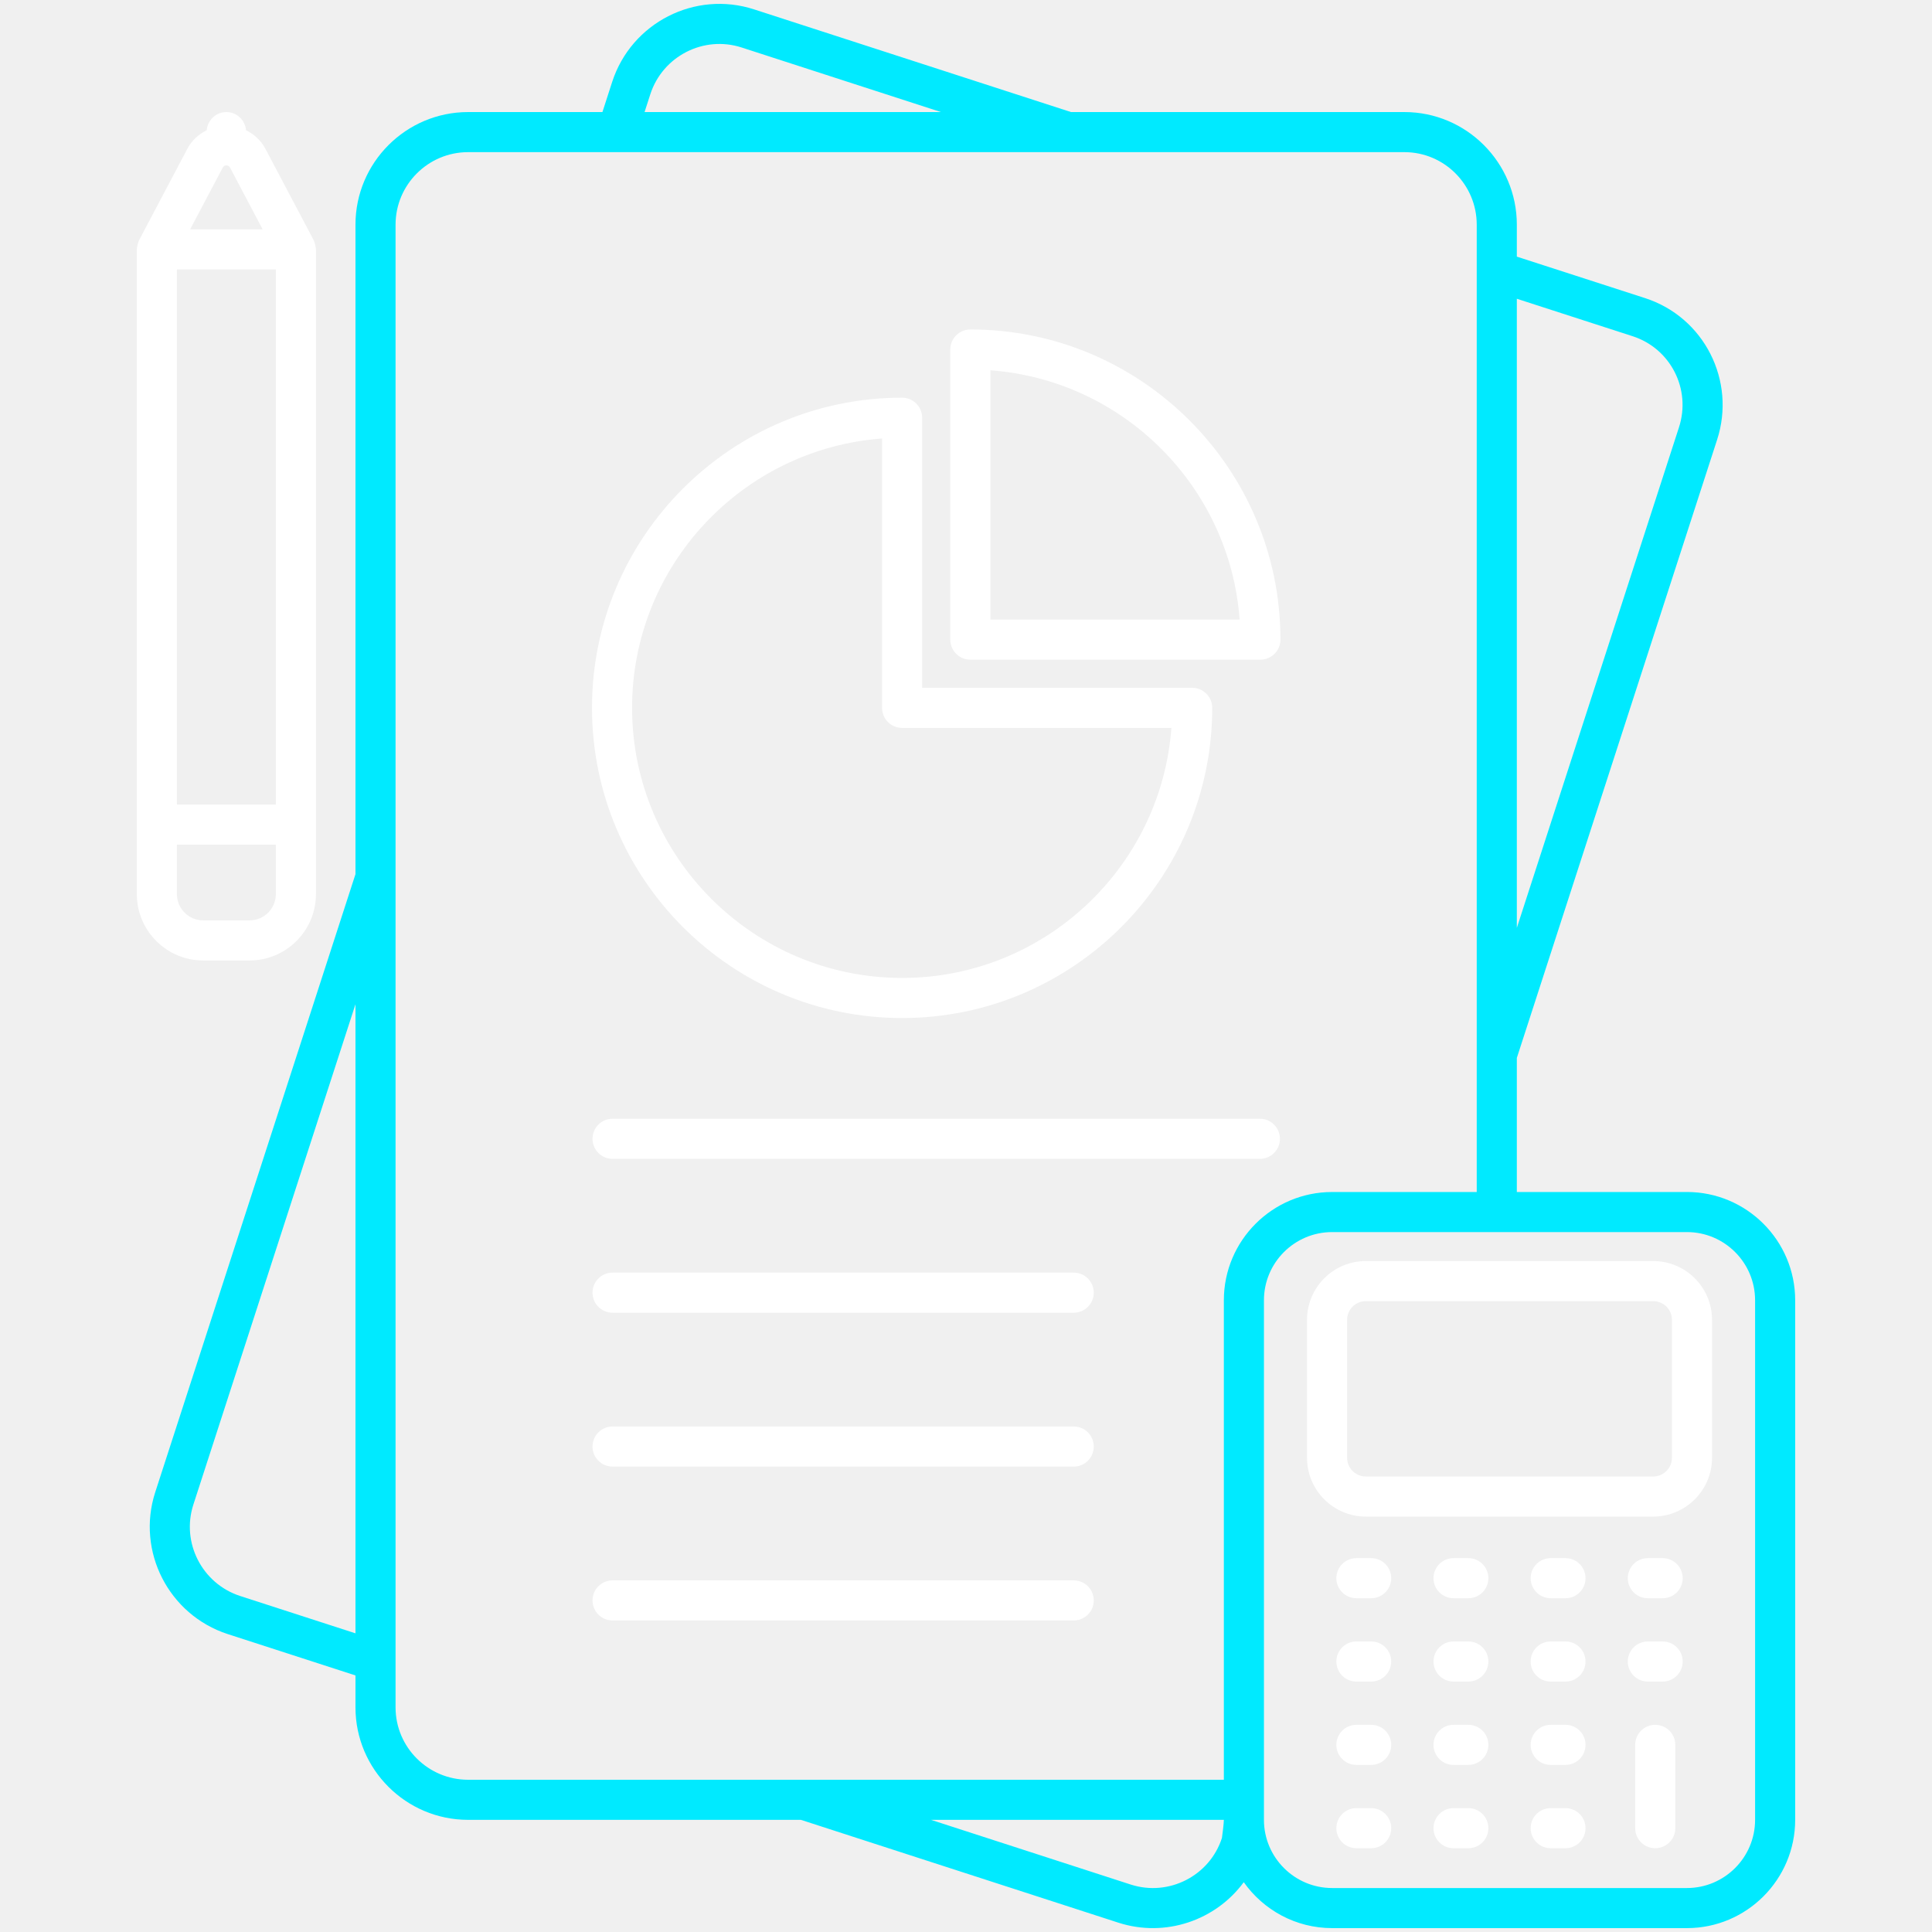
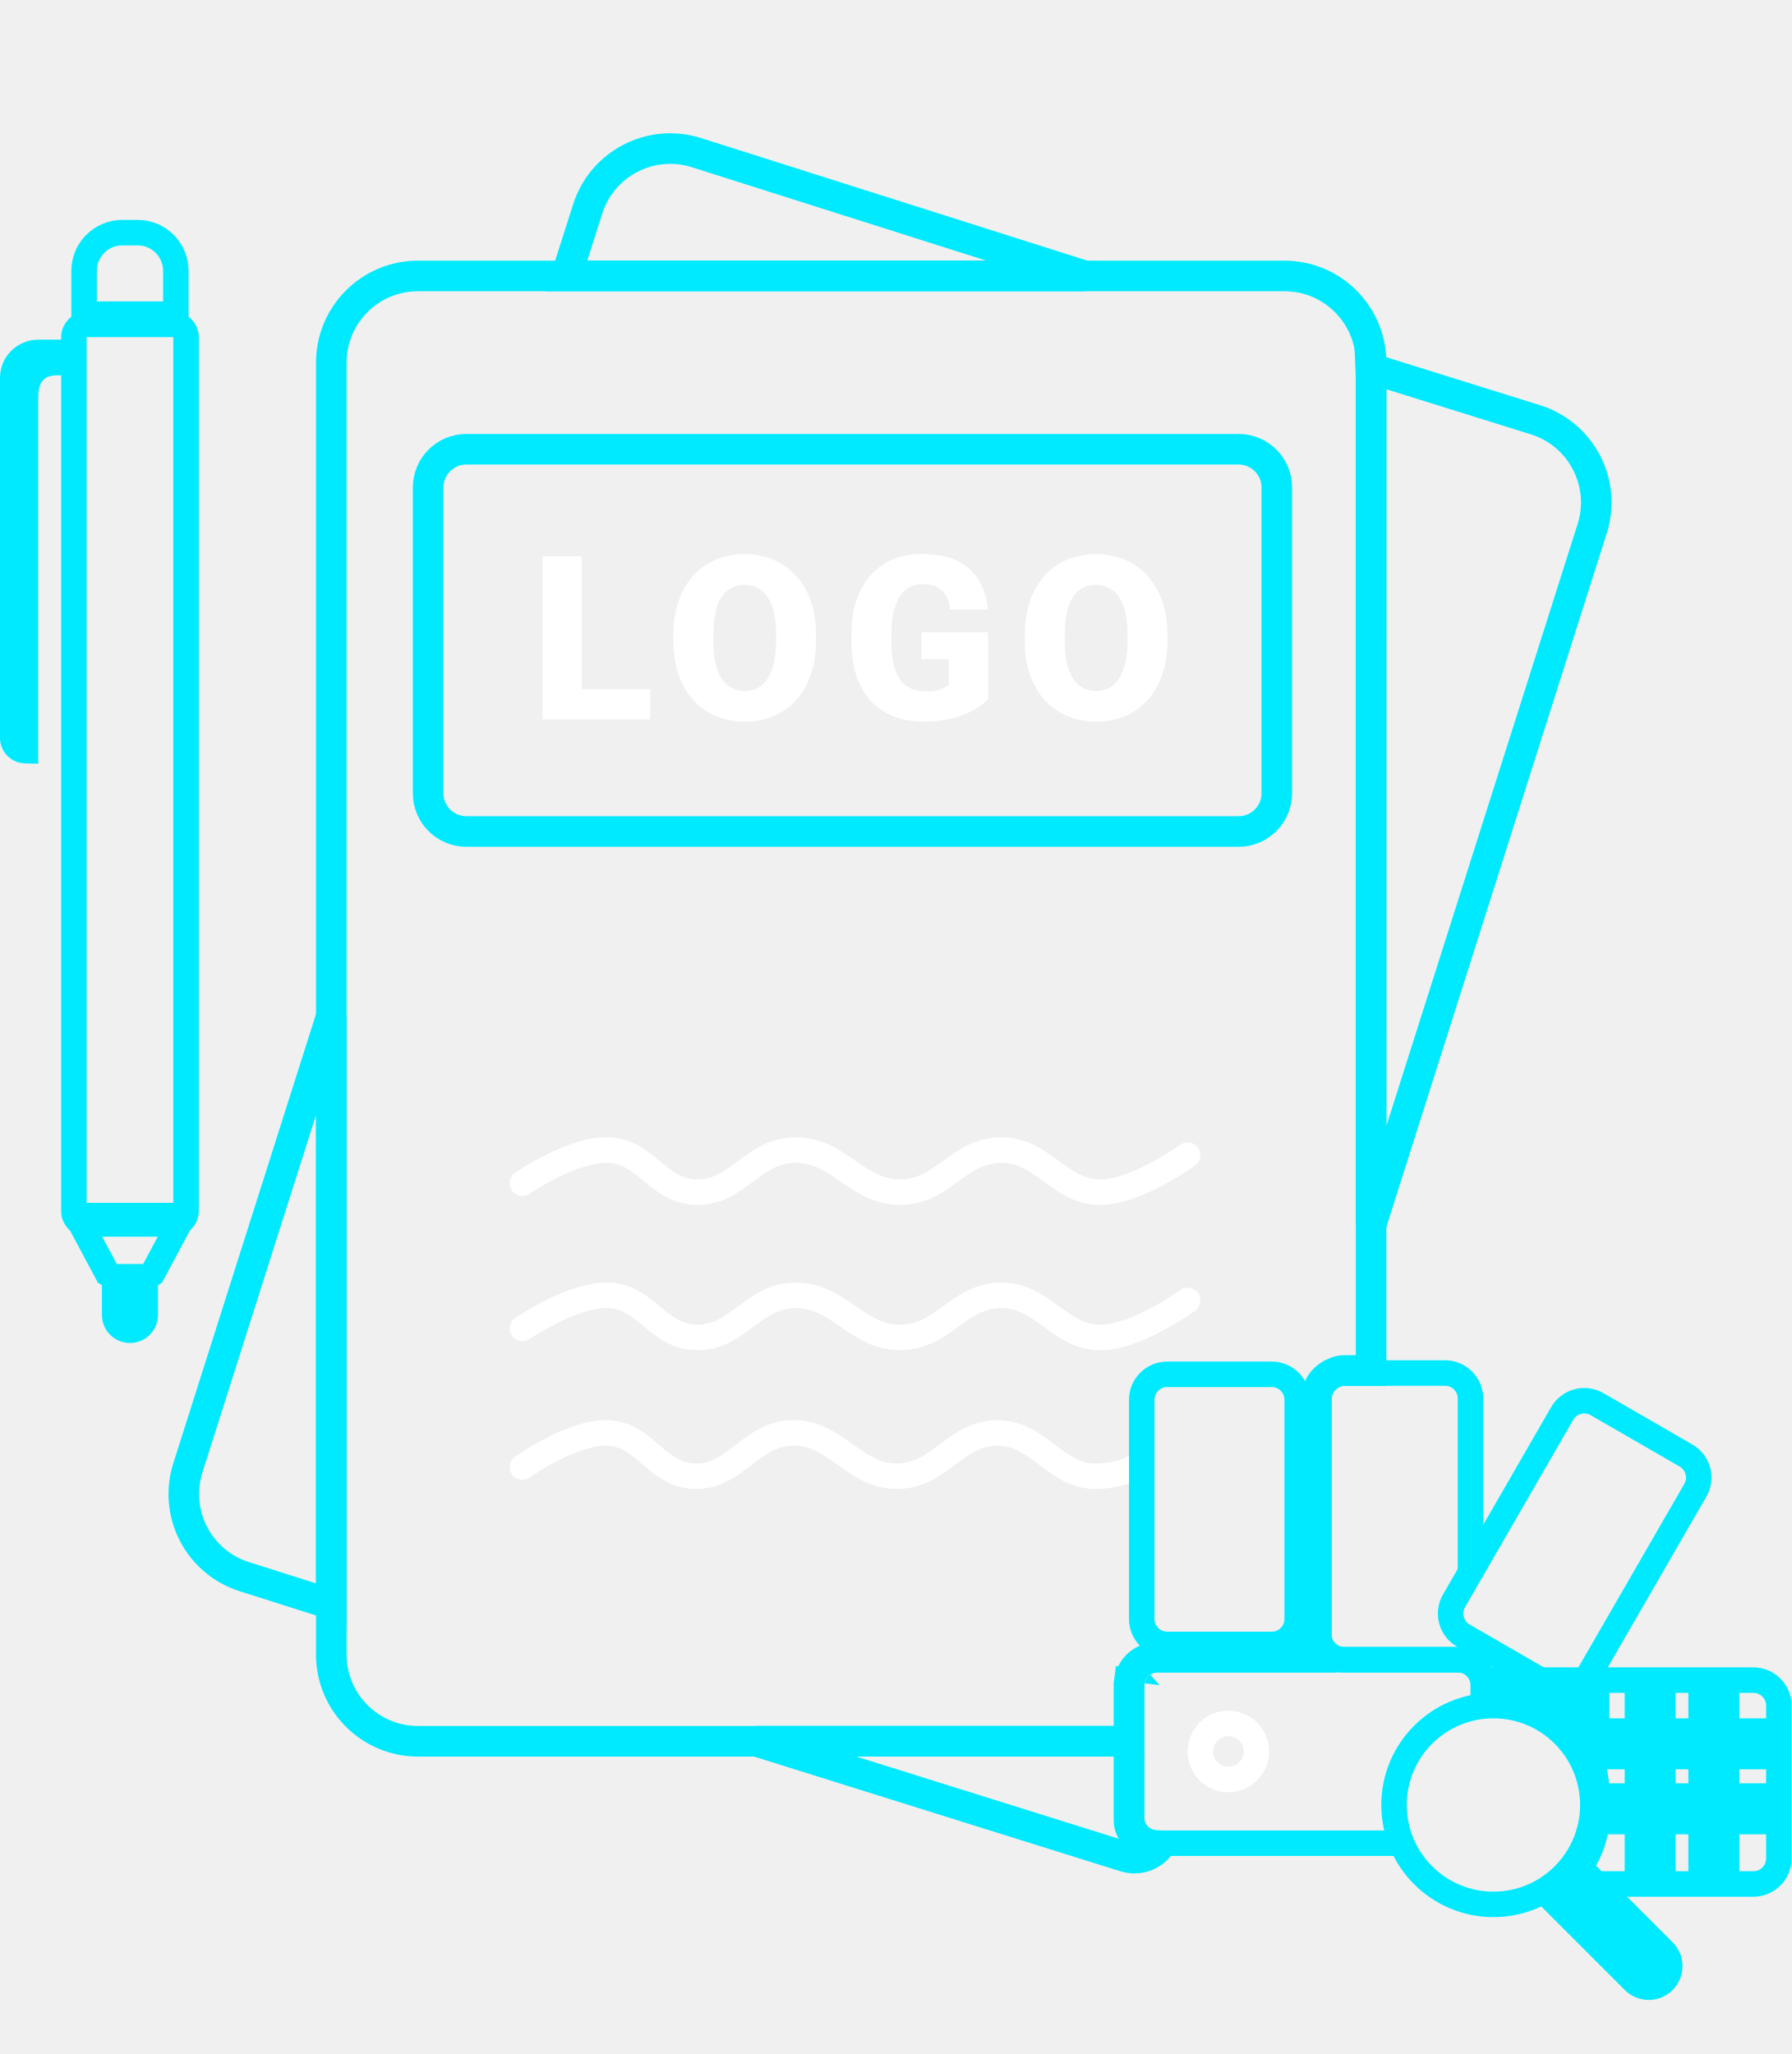
- <svg xmlns="http://www.w3.org/2000/svg" width="116" height="116" viewBox="0 0 116 116" fill="none">
-   <path d="M75.646 67.171H36.779C36.114 67.171 35.576 67.71 35.576 68.375C35.576 69.04 36.114 69.579 36.779 69.579H75.646C76.311 69.579 76.849 69.04 76.849 68.375C76.849 67.71 76.311 67.171 75.646 67.171ZM64.468 76.41H36.779C36.114 76.41 35.576 76.949 35.576 77.614C35.576 78.279 36.114 78.817 36.779 78.817H64.468C64.626 78.817 64.782 78.786 64.928 78.726C65.074 78.665 65.207 78.577 65.319 78.465C65.431 78.353 65.519 78.221 65.58 78.075C65.64 77.928 65.671 77.772 65.671 77.614C65.671 77.456 65.64 77.299 65.58 77.153C65.519 77.007 65.431 76.874 65.319 76.763C65.207 76.651 65.075 76.562 64.928 76.502C64.782 76.441 64.626 76.41 64.468 76.41ZM64.468 85.649H36.779C36.114 85.649 35.576 86.188 35.576 86.853C35.576 87.518 36.114 88.056 36.779 88.056H64.468C65.133 88.056 65.671 87.518 65.671 86.853C65.671 86.188 65.133 85.649 64.468 85.649ZM64.468 94.888H36.779C36.114 94.888 35.576 95.427 35.576 96.092C35.576 96.757 36.114 97.295 36.779 97.295H64.468C65.133 97.295 65.671 96.757 65.671 96.092C65.671 95.427 65.133 94.888 64.468 94.888ZM12.2 57.668H14.984C17.182 57.668 18.97 55.88 18.97 53.683V14.973C18.97 14.858 18.893 14.532 18.829 14.411L15.936 8.934C15.673 8.434 15.257 8.062 14.773 7.819C14.713 7.209 14.217 6.728 13.592 6.728C12.966 6.728 12.47 7.209 12.411 7.819C11.927 8.062 11.512 8.435 11.249 8.934L8.356 14.412C8.291 14.534 8.215 14.857 8.215 14.973V53.683C8.215 55.88 10.002 57.668 12.2 57.668ZM13.378 10.057C13.466 9.888 13.716 9.884 13.808 10.057L15.769 13.77H11.416L13.378 10.057ZM10.622 16.177H16.563V48.308H10.622V16.177ZM10.622 50.715H16.563V53.683C16.563 54.101 16.396 54.502 16.1 54.798C15.804 55.094 15.403 55.261 14.984 55.261H12.2C11.782 55.261 11.38 55.094 11.084 54.798C10.788 54.502 10.622 54.101 10.622 53.683V50.715ZM58.261 19.781C58.103 19.781 57.946 19.812 57.8 19.873C57.654 19.933 57.522 20.022 57.41 20.134C57.298 20.245 57.209 20.378 57.149 20.524C57.089 20.67 57.057 20.827 57.057 20.985V38.404C57.057 38.562 57.089 38.718 57.149 38.864C57.209 39.011 57.298 39.143 57.41 39.255C57.522 39.367 57.654 39.456 57.8 39.516C57.946 39.576 58.103 39.608 58.261 39.607H75.676C76.342 39.607 76.88 39.066 76.88 38.4C76.88 28.134 68.527 19.781 58.261 19.781ZM59.465 37.2V22.233C67.447 22.822 73.842 29.217 74.429 37.2H59.465Z" fill="white" />
-   <path d="M54.164 61.124C64.429 61.124 72.782 52.77 72.784 42.501C72.784 42.182 72.657 41.876 72.431 41.65C72.206 41.425 71.9 41.298 71.58 41.298H55.367V25.081C55.367 24.923 55.336 24.766 55.276 24.62C55.215 24.474 55.127 24.342 55.015 24.23C54.903 24.118 54.77 24.029 54.624 23.969C54.478 23.909 54.322 23.877 54.164 23.877C43.897 23.877 35.544 32.23 35.544 42.498C35.544 52.769 43.897 61.124 54.164 61.124ZM52.96 26.329V42.501C52.96 42.659 52.991 42.816 53.052 42.962C53.112 43.108 53.201 43.241 53.313 43.352C53.425 43.464 53.557 43.553 53.703 43.613C53.849 43.674 54.006 43.705 54.164 43.705H70.332C69.713 52.086 62.696 58.717 54.164 58.717C45.224 58.717 37.951 51.441 37.951 42.498C37.951 33.963 44.581 26.946 52.96 26.329ZM82.327 93.553H81.44C80.775 93.553 80.237 94.092 80.237 94.757C80.237 95.422 80.775 95.96 81.44 95.96H82.327C82.993 95.96 83.531 95.422 83.531 94.757C83.531 94.092 82.993 93.553 82.327 93.553ZM88.16 93.553H87.273C86.608 93.553 86.069 94.092 86.069 94.757C86.069 95.422 86.608 95.96 87.273 95.96H88.16C88.825 95.96 89.364 95.422 89.364 94.757C89.364 94.092 88.825 93.553 88.16 93.553ZM93.993 93.553H93.106C92.441 93.553 91.902 94.092 91.902 94.757C91.902 95.422 92.441 95.96 93.106 95.96H93.993C94.659 95.96 95.197 95.422 95.197 94.757C95.197 94.092 94.659 93.553 93.993 93.553ZM99.827 93.553H98.939C98.274 93.553 97.735 94.092 97.735 94.757C97.735 95.422 98.274 95.96 98.939 95.96H99.827C100.493 95.96 101.031 95.422 101.031 94.757C101.031 94.092 100.493 93.553 99.827 93.553ZM82.327 98.556H81.44C80.775 98.556 80.237 99.095 80.237 99.76C80.237 100.425 80.775 100.964 81.44 100.964H82.327C82.993 100.964 83.531 100.425 83.531 99.76C83.531 99.095 82.993 98.556 82.327 98.556ZM88.16 98.556H87.273C86.608 98.556 86.069 99.095 86.069 99.76C86.069 100.425 86.608 100.964 87.273 100.964H88.16C88.825 100.964 89.364 100.425 89.364 99.76C89.364 99.095 88.825 98.556 88.16 98.556ZM93.993 98.556H93.106C92.441 98.556 91.902 99.095 91.902 99.76C91.902 100.425 92.441 100.964 93.106 100.964H93.993C94.659 100.964 95.197 100.425 95.197 99.76C95.197 99.095 94.659 98.556 93.993 98.556ZM99.827 98.556H98.939C98.274 98.556 97.735 99.095 97.735 99.76C97.735 100.425 98.274 100.964 98.939 100.964H99.827C100.493 100.964 101.031 100.425 101.031 99.76C101.031 99.095 100.493 98.556 99.827 98.556ZM82.327 103.56H81.44C80.775 103.56 80.237 104.098 80.237 104.763C80.237 105.428 80.775 105.967 81.44 105.967H82.327C82.993 105.967 83.531 105.428 83.531 104.763C83.531 104.098 82.993 103.56 82.327 103.56ZM88.16 103.56H87.273C86.608 103.56 86.069 104.098 86.069 104.763C86.069 105.428 86.608 105.967 87.273 105.967H88.16C88.825 105.967 89.364 105.428 89.364 104.763C89.364 104.098 88.825 103.56 88.16 103.56ZM93.993 103.56H93.106C92.441 103.56 91.902 104.098 91.902 104.763C91.902 105.428 92.441 105.967 93.106 105.967H93.993C94.659 105.967 95.197 105.428 95.197 104.763C95.197 104.098 94.659 103.56 93.993 103.56ZM82.327 108.563H81.44C80.775 108.563 80.237 109.101 80.237 109.766C80.237 110.432 80.775 110.97 81.44 110.97H82.327C82.993 110.97 83.531 110.432 83.531 109.766C83.531 109.101 82.993 108.563 82.327 108.563ZM88.16 108.563H87.273C86.608 108.563 86.069 109.101 86.069 109.766C86.069 110.432 86.608 110.97 87.273 110.97H88.16C88.825 110.97 89.364 110.432 89.364 109.766C89.364 109.101 88.825 108.563 88.16 108.563ZM93.993 108.563H93.106C92.441 108.563 91.902 109.101 91.902 109.766C91.902 110.432 92.441 110.97 93.106 110.97H93.993C94.659 110.97 95.197 110.432 95.197 109.766C95.197 109.101 94.659 108.563 93.993 108.563ZM99.383 103.56C99.225 103.56 99.068 103.591 98.922 103.651C98.776 103.712 98.644 103.8 98.532 103.912C98.42 104.024 98.332 104.157 98.271 104.303C98.211 104.449 98.18 104.605 98.18 104.763V109.766C98.18 110.432 98.718 110.97 99.383 110.97C100.048 110.97 100.587 110.432 100.587 109.766V104.763C100.587 104.605 100.555 104.449 100.495 104.303C100.435 104.157 100.346 104.024 100.234 103.912C100.122 103.8 99.99 103.712 99.844 103.651C99.698 103.591 99.541 103.56 99.383 103.56Z" fill="white" />
-   <path d="M101.285 71.569H91.073V63.518L103.097 26.404C104.245 22.872 102.333 19.044 98.76 17.895L91.073 15.409V13.491C91.073 9.762 88.044 6.728 84.322 6.728H64.305L45.28 0.564C41.732 -0.589 37.911 1.362 36.757 4.914L36.171 6.728H28.107C24.377 6.728 21.343 9.762 21.343 13.491V52.487L9.317 89.604C8.177 93.14 10.127 96.956 13.667 98.111L21.343 100.596V102.514C21.343 106.237 24.377 109.266 28.107 109.266H48.087L67.153 115.442C69.968 116.348 72.989 115.305 74.677 113.01C75.855 114.675 77.792 115.767 79.983 115.767H101.285C104.869 115.767 107.785 112.85 107.785 109.266V78.07C107.785 74.485 104.869 71.569 101.285 71.569ZM91.073 17.938L98.021 20.186C100.295 20.916 101.555 23.361 100.807 25.66L91.073 55.709V17.938H91.073ZM21.343 98.067L14.411 95.823C12.131 95.078 10.874 92.62 11.608 90.345L21.343 60.296V98.067ZM39.047 5.656C39.79 3.369 42.254 2.109 44.536 2.854L56.495 6.728H38.701L39.047 5.656ZM73.367 110.353C72.633 112.629 70.174 113.887 67.892 113.151L55.898 109.266H73.482C73.482 109.481 73.403 110.082 73.367 110.353ZM73.482 78.07V106.859H28.107C25.704 106.859 23.75 104.91 23.75 102.514V13.491C23.75 11.089 25.704 9.135 28.107 9.135H84.322C86.717 9.135 88.665 11.089 88.665 13.491V71.57H79.983C76.398 71.569 73.482 74.485 73.482 78.07ZM105.378 109.266C105.378 111.523 103.542 113.36 101.285 113.36H79.983C77.725 113.36 75.889 111.523 75.889 109.266V78.07C75.889 75.812 77.725 73.976 79.983 73.976H101.285C103.542 73.976 105.378 75.812 105.378 78.07V109.266Z" fill="#00EAFF" />
-   <path d="M99.261 75.715H82.007C80.059 75.715 78.475 77.299 78.475 79.245V87.526C78.475 89.474 80.059 91.058 82.007 91.058H99.261C101.208 91.058 102.793 89.474 102.793 87.526V79.245C102.793 77.299 101.208 75.715 99.261 75.715ZM100.386 87.526C100.385 87.825 100.267 88.111 100.056 88.322C99.845 88.532 99.559 88.651 99.261 88.651H82.007C81.708 88.651 81.422 88.532 81.212 88.322C81.001 88.111 80.882 87.825 80.882 87.526V79.245C80.882 78.947 81.001 78.662 81.212 78.451C81.423 78.24 81.709 78.122 82.007 78.122H99.261C99.559 78.122 99.845 78.24 100.056 78.451C100.267 78.662 100.385 78.947 100.386 79.245V87.526Z" fill="white" />
+ <svg xmlns="http://www.w3.org/2000/svg" width="703" height="806" viewBox="0 0 703 806" fill="none">
+   <path d="M130 629.535L95.833 618.68C77.937 612.995 68.038 593.878 73.724 575.981L130 398.844L130 629.535ZM437 683.287C440.313 683.287 443 685.973 443 689.287L443 701.788L443 701.79C443 701.791 443 701.794 443 701.798C443 701.805 443 701.815 443 701.829C443 701.856 443 701.899 443 701.956C443 702.069 443 702.241 443 702.475C443 702.944 443 703.662 443 704.662C443 706.662 443 709.787 443 714.287C443 718.441 446.024 720.805 446.335 721.105C448.345 723.045 450.711 723.755 452.494 724.044C453.352 724.183 454.222 724.243 454.995 724.269C451.942 728.23 446.608 730.197 441.392 728.565L296.75 683.286L437 683.287ZM602.472 164.716C620.463 170.33 630.457 189.506 624.75 207.467L537.983 480.58L538 148.287L538 148.162L537.995 148.038L537.849 144.552L602.472 164.716ZM222.213 108.286L230.613 81.972C236.316 64.105 255.41 54.23 273.286 59.902L425.755 108.286L222.213 108.286Z" stroke="#00EAFF" stroke-width="12" />
+   <path d="M443 660.897V683.287H164C145.222 683.287 130 668.065 130 649.287V142.287C130 123.509 145.222 108.287 164 108.287H504C522.778 108.287 538 123.509 538 142.287V537.787H527.5C526.543 537.787 525.594 537.947 524.691 538.259L524.308 538.402L523.547 538.706C521.861 539.381 520.365 540.454 519.188 541.832L518.957 542.111C517.367 544.099 516.5 546.57 516.5 549.115V646.703C516.5 647.819 516.61 648.932 516.829 650.026L516.881 650.287H455.083C454.05 650.287 451.713 650.273 449.411 651.374C448.591 651.766 447.594 652.273 446.481 653.326L446.258 653.545C445.093 654.71 444.519 655.748 444.041 656.796C443.575 657.816 443.344 658.879 443.245 659.364C443.183 659.671 443.136 659.939 443.105 660.133C443.09 660.231 443.077 660.315 443.068 660.378C443.064 660.41 443.061 660.437 443.058 660.459C443.056 660.47 443.055 660.479 443.054 660.487L443.051 660.505V660.508C443.051 660.508 443.051 660.509 449 661.287L443.051 660.509L443 660.897Z" stroke="#00EAFF" stroke-width="12" />
+   <path d="M272.5 467.787L272.772 462.795L272.772 462.795L272.5 467.787ZM311.5 451.287L311.35 446.289L311.5 451.287ZM354 467.787L354.173 472.784L354 467.787ZM392.5 451.287L392.41 446.288L392.41 446.288L392.5 451.287ZM433 467.787L432.728 462.795L432.728 462.795L433 467.787ZM202.168 460.167C199.892 461.731 199.315 464.844 200.88 467.12C202.444 469.395 205.557 469.972 207.832 468.407L205 464.287L202.168 460.167ZM238.75 451.287L238.574 456.284L238.75 451.287ZM468.935 457.335C471.171 455.714 471.669 452.588 470.048 450.352C468.427 448.117 465.301 447.618 463.065 449.239L466 453.287L468.935 457.335ZM272.5 467.787L272.228 472.78C282.466 473.338 289.404 468.214 294.976 464.074C300.787 459.756 305.19 456.478 311.65 456.285L311.5 451.287L311.35 446.289C301.28 446.591 294.44 452.013 289.011 456.047C283.344 460.258 279.047 463.137 272.772 462.795L272.5 467.787ZM311.5 451.287L311.65 456.285C318.704 456.074 323.616 459.332 329.908 463.681C335.976 467.875 343.423 473.156 354.173 472.784L354 467.787L353.827 462.79C346.784 463.034 341.878 459.798 335.594 455.455C329.534 451.267 322.093 445.968 311.35 446.289L311.5 451.287ZM354 467.787L354.173 472.784C364.064 472.442 370.751 467.424 376.184 463.483C381.795 459.411 386.164 456.402 392.59 456.286L392.5 451.287L392.41 446.288C382.481 446.467 375.774 451.425 370.311 455.389C364.67 459.482 360.284 462.567 353.827 462.79L354 467.787ZM392.5 451.287L392.59 456.286C399.219 456.167 403.789 459.41 409.809 463.807C415.568 468.014 422.761 473.351 433.272 472.78L433 467.787L432.728 462.795C426.186 463.15 421.666 460.084 415.708 455.732C410.01 451.57 402.856 446.1 392.41 446.288L392.5 451.287ZM205 464.287C207.832 468.407 207.832 468.408 207.831 468.408C207.831 468.408 207.831 468.409 207.831 468.409C207.83 468.409 207.83 468.409 207.83 468.409C207.831 468.409 207.832 468.408 207.835 468.406C207.841 468.402 207.851 468.395 207.866 468.385C207.896 468.365 207.943 468.332 208.009 468.289C208.139 468.201 208.339 468.068 208.602 467.896C209.13 467.552 209.909 467.054 210.893 466.454C212.864 465.251 215.63 463.655 218.805 462.079C225.387 458.812 232.855 456.082 238.574 456.284L238.75 451.287L238.926 446.29C230.53 445.994 221.123 449.764 214.359 453.122C210.861 454.858 207.835 456.605 205.684 457.918C204.606 458.575 203.742 459.128 203.14 459.52C202.839 459.716 202.603 459.873 202.439 459.983C202.357 460.038 202.293 460.081 202.248 460.112C202.225 460.128 202.207 460.14 202.193 460.149C202.187 460.154 202.181 460.158 202.177 460.16C202.175 460.162 202.173 460.163 202.171 460.164C202.17 460.165 202.17 460.165 202.169 460.166C202.168 460.166 202.168 460.167 205 464.287ZM238.75 451.287L238.574 456.284C244.001 456.475 247.568 459.239 252.437 463.279C257.083 467.134 263.042 472.279 272.228 472.78L272.5 467.787L272.772 462.795C267.309 462.497 263.723 459.65 258.822 455.583C254.145 451.703 248.161 446.616 238.926 446.29L238.75 451.287ZM433 467.787L433.272 472.78C441.488 472.333 450.577 468.221 457.159 464.643C460.549 462.801 463.472 460.988 465.549 459.635C466.589 458.958 467.423 458.392 468.002 457.992C468.291 457.792 468.518 457.632 468.675 457.521C468.754 457.465 468.816 457.421 468.859 457.39C468.881 457.374 468.898 457.362 468.911 457.353C468.917 457.348 468.922 457.344 468.926 457.341C468.928 457.34 468.93 457.339 468.932 457.338C468.932 457.337 468.933 457.336 468.933 457.336C468.934 457.336 468.935 457.335 466 453.287C463.065 449.239 463.066 449.239 463.066 449.238C463.066 449.238 463.067 449.238 463.067 449.238C463.067 449.238 463.067 449.238 463.067 449.238C463.066 449.238 463.064 449.24 463.062 449.242C463.056 449.246 463.046 449.253 463.031 449.263C463.002 449.284 462.956 449.318 462.892 449.363C462.765 449.453 462.571 449.589 462.315 449.766C461.803 450.12 461.047 450.633 460.092 451.255C458.177 452.502 455.486 454.171 452.383 455.858C445.978 459.339 438.567 462.477 432.728 462.795L433 467.787Z" fill="white" />
+   <path d="M272.5 524.801L272.772 519.808L272.772 519.808L272.5 524.801ZM311.5 508.301L311.35 503.303L311.5 508.301ZM354 524.801L354.173 529.798L354 524.801ZM392.5 508.301L392.41 503.301L392.41 503.301L392.5 508.301ZM433 524.801L432.728 519.808L432.728 519.808L433 524.801ZM202.168 517.18C199.892 518.745 199.315 521.858 200.88 524.133C202.444 526.409 205.557 526.985 207.832 525.421L205 521.301L202.168 517.18ZM238.75 508.301L238.574 513.298L238.75 508.301ZM468.935 514.349C471.171 512.728 471.669 509.601 470.048 507.366C468.427 505.13 465.301 504.632 463.065 506.253L466 510.301L468.935 514.349ZM272.5 524.801L272.228 529.793C282.466 530.352 289.404 525.228 294.976 521.087C300.787 516.769 305.19 513.492 311.65 513.298L311.5 508.301L311.35 503.303C301.28 503.604 294.44 509.027 289.011 513.061C283.344 517.272 279.047 520.15 272.772 519.808L272.5 524.801ZM311.5 508.301L311.65 513.298C318.704 513.087 323.616 516.346 329.908 520.695C335.976 524.889 343.423 530.169 354.173 529.798L354 524.801L353.827 519.804C346.784 520.047 341.878 516.812 335.594 512.468C329.534 508.28 322.093 502.981 311.35 503.303L311.5 508.301ZM354 524.801L354.173 529.798C364.064 529.456 370.751 524.438 376.184 520.496C381.795 516.425 386.164 513.416 392.59 513.3L392.5 508.301L392.41 503.301C382.481 503.48 375.774 508.439 370.311 512.402C364.67 516.495 360.284 519.58 353.827 519.804L354 524.801ZM392.5 508.301L392.59 513.3C399.219 513.18 403.789 516.424 409.809 520.821C415.568 525.027 422.761 530.365 433.272 529.793L433 524.801L432.728 519.808C426.186 520.164 421.666 517.098 415.708 512.745C410.01 508.584 402.856 503.113 392.41 503.301L392.5 508.301ZM205 521.301C207.832 525.421 207.832 525.421 207.831 525.422C207.831 525.422 207.831 525.422 207.831 525.422C207.83 525.423 207.83 525.423 207.83 525.422C207.831 525.422 207.832 525.421 207.835 525.419C207.841 525.415 207.851 525.408 207.866 525.398C207.896 525.378 207.943 525.346 208.009 525.302C208.139 525.215 208.339 525.082 208.602 524.91C209.13 524.566 209.909 524.068 210.893 523.468C212.864 522.265 215.63 520.669 218.805 519.093C225.387 515.826 232.855 513.096 238.574 513.298L238.75 508.301L238.926 503.304C230.53 503.008 221.123 506.778 214.359 510.135C210.861 511.872 207.835 513.619 205.684 514.931C204.606 515.589 203.742 516.141 203.14 516.534C202.839 516.73 202.603 516.886 202.439 516.996C202.357 517.051 202.293 517.095 202.248 517.126C202.225 517.141 202.207 517.154 202.193 517.163C202.187 517.167 202.181 517.171 202.177 517.174C202.175 517.175 202.173 517.177 202.171 517.178C202.17 517.178 202.17 517.179 202.169 517.179C202.168 517.18 202.168 517.18 205 521.301ZM238.75 508.301L238.574 513.298C244.001 513.489 247.568 516.253 252.437 520.293C257.083 524.148 263.042 529.292 272.228 529.793L272.5 524.801L272.772 519.808C267.309 519.51 263.723 516.663 258.822 512.597C254.145 508.716 248.161 503.629 238.926 503.304L238.75 508.301ZM433 524.801L433.272 529.793C441.488 529.346 450.577 525.235 457.159 521.657C460.549 519.814 463.472 518.001 465.549 516.649C466.589 515.971 467.423 515.406 468.002 515.005C468.291 514.805 468.518 514.646 468.675 514.534C468.754 514.478 468.816 514.434 468.859 514.403C468.881 514.388 468.898 514.375 468.911 514.366C468.917 514.362 468.922 514.358 468.926 514.355C468.928 514.353 468.93 514.352 468.932 514.351C468.932 514.351 468.933 514.35 468.933 514.35C468.934 514.349 468.935 514.349 466 510.301C463.065 506.253 463.066 506.252 463.066 506.252C463.066 506.252 463.067 506.252 463.067 506.251C463.067 506.251 463.067 506.251 463.067 506.251C463.066 506.252 463.064 506.253 463.062 506.255C463.056 506.259 463.046 506.266 463.031 506.277C463.002 506.298 462.956 506.331 462.892 506.376C462.765 506.466 462.571 506.603 462.315 506.779C461.803 507.133 461.047 507.647 460.092 508.269C458.177 509.516 455.486 511.184 452.383 512.871C445.978 516.352 438.567 519.491 432.728 519.808L433 524.801Z" fill="white" />
+   <path d="M271.949 579.251L272.231 574.259L272.231 574.259L271.949 579.251ZM310.631 562.301L310.476 557.303L310.476 557.303L310.631 562.301ZM352.784 579.251L352.605 574.254L352.605 574.254L352.784 579.251ZM390.969 562.301L391.063 567.3L390.969 562.301ZM431.139 579.251L430.858 574.259L430.858 574.259L431.139 579.251ZM202.1 571.583C199.85 573.184 199.325 576.306 200.927 578.556C202.529 580.805 205.651 581.33 207.9 579.729L205 575.656L202.1 571.583ZM238.474 562.301L238.657 557.304L238.474 562.301ZM452.397 575.455C453.712 573.026 452.809 569.992 450.381 568.677C447.953 567.362 444.918 568.264 443.603 570.693L448 573.074L452.397 575.455ZM271.949 579.251L271.667 584.243C281.904 584.821 288.827 579.513 294.333 575.276C300.116 570.825 304.449 567.495 310.786 567.299L310.631 562.301L310.476 557.303C300.417 557.615 293.598 563.223 288.234 567.351C282.592 571.693 278.372 574.606 272.231 574.259L271.949 579.251ZM310.631 562.301L310.786 567.299C317.706 567.084 322.537 570.392 328.798 574.874C334.797 579.168 342.223 584.633 352.963 584.248L352.784 579.251L352.605 574.254C345.696 574.502 340.871 571.218 334.618 566.742C328.627 562.454 321.206 556.971 310.476 557.303L310.631 562.301ZM352.784 579.251L352.963 584.248C362.841 583.894 369.507 578.705 374.878 574.669C380.461 570.473 384.759 567.418 391.063 567.3L390.969 562.301L390.876 557.302C380.958 557.487 374.271 562.616 368.87 566.675C363.257 570.893 358.941 574.027 352.605 574.254L352.784 579.251ZM390.969 562.301L391.063 567.3C397.56 567.179 402.054 570.469 408.046 575.002C413.736 579.307 420.913 584.835 431.42 584.243L431.139 579.251L430.858 574.259C424.451 574.62 420.011 571.515 414.079 567.027C408.449 562.768 401.315 557.107 390.876 557.302L390.969 562.301ZM205 575.656C207.9 579.729 207.899 579.729 207.899 579.73C207.899 579.73 207.898 579.73 207.898 579.73C207.898 579.73 207.898 579.73 207.898 579.73C207.898 579.73 207.9 579.729 207.903 579.727C207.908 579.723 207.918 579.716 207.933 579.705C207.962 579.685 208.01 579.652 208.074 579.607C208.203 579.517 208.402 579.381 208.663 579.204C209.185 578.851 209.958 578.34 210.933 577.724C212.887 576.489 215.628 574.851 218.773 573.233C225.307 569.874 232.678 567.093 238.292 567.298L238.474 562.301L238.657 557.304C230.271 556.998 220.905 560.894 214.201 564.34C210.728 566.125 207.725 567.921 205.591 569.27C204.521 569.946 203.663 570.514 203.065 570.917C202.767 571.119 202.533 571.28 202.37 571.393C202.289 571.45 202.225 571.494 202.18 571.526C202.157 571.542 202.139 571.555 202.126 571.564C202.119 571.569 202.114 571.573 202.109 571.576C202.107 571.578 202.105 571.579 202.104 571.58C202.103 571.58 202.102 571.581 202.102 571.581C202.101 571.582 202.1 571.583 205 575.656ZM238.474 562.301L238.292 567.298C243.601 567.492 247.107 570.292 251.958 574.46C256.546 578.402 262.485 583.725 271.667 584.243L271.949 579.251L272.231 574.259C266.883 573.957 263.356 571.07 258.475 566.875C253.856 562.906 247.89 557.642 238.657 557.304L238.474 562.301ZM431.139 579.251L431.42 584.243C439.011 583.816 444.032 582.108 447.322 580.184C448.963 579.224 450.135 578.231 450.952 577.371C451.358 576.943 451.671 576.553 451.907 576.225C452.025 576.061 452.123 575.913 452.204 575.783C452.245 575.719 452.281 575.659 452.313 575.604C452.329 575.576 452.344 575.55 452.358 575.525C452.365 575.513 452.371 575.501 452.378 575.489C452.381 575.483 452.384 575.477 452.387 575.472C452.389 575.469 452.391 575.464 452.392 575.463C452.394 575.459 452.397 575.455 448 573.074C443.603 570.693 443.606 570.688 443.608 570.684C443.609 570.683 443.611 570.679 443.612 570.676C443.615 570.671 443.618 570.665 443.621 570.66C443.627 570.65 443.632 570.64 443.638 570.63C443.649 570.61 443.66 570.592 443.67 570.574C443.69 570.54 443.708 570.51 443.723 570.485C443.755 570.435 443.776 570.404 443.787 570.389C443.809 570.358 443.785 570.396 443.7 570.486C443.533 570.661 443.104 571.066 442.273 571.552C440.617 572.52 437.208 573.901 430.858 574.259L431.139 579.251Z" fill="white" />
+   <rect x="168" y="176.287" width="333" height="150" rx="15" stroke="#00EAFF" stroke-width="12" />
+   <path d="M255.153 270.422V282.287H222.81V270.422H255.153ZM228.303 218.303V282.287H212.878V218.303H228.303ZM320.185 249.021V251.613C320.185 256.506 319.497 260.9 318.12 264.797C316.772 268.664 314.853 271.975 312.363 274.729C309.873 277.453 306.929 279.548 303.53 281.013C300.132 282.448 296.382 283.166 292.28 283.166C288.149 283.166 284.37 282.448 280.942 281.013C277.544 279.548 274.585 277.453 272.065 274.729C269.575 271.975 267.641 268.664 266.264 264.797C264.917 260.9 264.243 256.506 264.243 251.613V249.021C264.243 244.128 264.917 239.733 266.264 235.837C267.641 231.94 269.56 228.63 272.021 225.905C274.512 223.151 277.456 221.057 280.854 219.621C284.282 218.156 288.061 217.424 292.192 217.424C296.294 217.424 300.044 218.156 303.442 219.621C306.87 221.057 309.829 223.151 312.319 225.905C314.809 228.63 316.743 231.94 318.12 235.837C319.497 239.733 320.185 244.128 320.185 249.021ZM304.541 251.613V248.933C304.541 245.769 304.263 242.985 303.706 240.583C303.179 238.151 302.388 236.115 301.333 234.475C300.278 232.834 298.974 231.604 297.422 230.783C295.898 229.934 294.155 229.509 292.192 229.509C290.141 229.509 288.354 229.934 286.831 230.783C285.307 231.604 284.033 232.834 283.008 234.475C281.982 236.115 281.206 238.151 280.679 240.583C280.18 242.985 279.931 245.769 279.931 248.933V251.613C279.931 254.748 280.18 257.531 280.679 259.963C281.206 262.365 281.982 264.401 283.008 266.071C284.062 267.741 285.351 269.001 286.875 269.851C288.428 270.7 290.229 271.125 292.28 271.125C294.243 271.125 295.986 270.7 297.51 269.851C299.033 269.001 300.307 267.741 301.333 266.071C302.388 264.401 303.179 262.365 303.706 259.963C304.263 257.531 304.541 254.748 304.541 251.613ZM387.722 248.098V274.377C386.638 275.578 384.968 276.867 382.713 278.244C380.486 279.592 377.673 280.749 374.275 281.716C370.877 282.683 366.878 283.166 362.278 283.166C358.03 283.166 354.177 282.492 350.72 281.145C347.263 279.768 344.29 277.761 341.799 275.124C339.338 272.458 337.434 269.206 336.087 265.368C334.768 261.501 334.109 257.077 334.109 252.097V248.537C334.109 243.557 334.783 239.133 336.13 235.266C337.478 231.398 339.368 228.147 341.799 225.51C344.26 222.844 347.146 220.822 350.457 219.445C353.796 218.068 357.459 217.38 361.443 217.38C367.332 217.38 372.122 218.317 375.813 220.192C379.504 222.038 382.302 224.602 384.207 227.883C386.111 231.135 387.268 234.899 387.678 239.177H372.869C372.576 237.067 372.019 235.28 371.199 233.815C370.408 232.321 369.265 231.193 367.771 230.432C366.277 229.641 364.343 229.245 361.97 229.245C360.125 229.245 358.44 229.641 356.917 230.432C355.422 231.223 354.148 232.424 353.093 234.035C352.039 235.617 351.218 237.609 350.632 240.012C350.076 242.414 349.797 245.227 349.797 248.449V252.097C349.797 255.29 350.061 258.088 350.588 260.49C351.145 262.893 351.965 264.899 353.049 266.511C354.163 268.093 355.569 269.294 357.268 270.114C358.997 270.905 361.033 271.301 363.377 271.301C365.017 271.301 366.423 271.169 367.595 270.905C368.767 270.612 369.734 270.261 370.496 269.851C371.287 269.411 371.887 269.001 372.297 268.62V258.689H361.575V248.098H387.722ZM458.072 249.021V251.613C458.072 256.506 457.383 260.9 456.006 264.797C454.659 268.664 452.74 271.975 450.249 274.729C447.759 277.453 444.815 279.548 441.416 281.013C438.018 282.448 434.268 283.166 430.166 283.166C426.036 283.166 422.256 282.448 418.829 281.013C415.43 279.548 412.471 277.453 409.952 274.729C407.461 271.975 405.528 268.664 404.151 264.797C402.803 260.9 402.129 256.506 402.129 251.613V249.021C402.129 244.128 402.803 239.733 404.151 235.837C405.528 231.94 407.447 228.63 409.908 225.905C412.398 223.151 415.342 221.057 418.741 219.621C422.168 218.156 425.948 217.424 430.079 217.424C434.18 217.424 437.93 218.156 441.329 219.621C444.756 221.057 447.715 223.151 450.205 225.905C452.696 228.63 454.629 231.94 456.006 235.837C457.383 239.733 458.072 244.128 458.072 249.021ZM442.427 251.613V248.933C442.427 245.769 442.149 242.985 441.592 240.583C441.065 238.151 440.274 236.115 439.219 234.475C438.164 232.834 436.861 231.604 435.308 230.783C433.785 229.934 432.041 229.509 430.079 229.509C428.028 229.509 426.241 229.934 424.717 230.783C423.194 231.604 421.919 232.834 420.894 234.475C419.869 236.115 419.092 238.151 418.565 240.583C418.067 242.985 417.818 245.769 417.818 248.933V251.613C417.818 254.748 418.067 257.531 418.565 259.963C419.092 262.365 419.869 264.401 420.894 266.071C421.949 267.741 423.238 269.001 424.761 269.851C426.314 270.7 428.116 271.125 430.166 271.125C432.129 271.125 433.872 270.7 435.396 269.851C436.919 269.001 438.194 267.741 439.219 266.071C440.274 264.401 441.065 262.365 441.592 259.963C442.149 257.531 442.427 254.748 442.427 251.613Z" fill="white" />
+   <path d="M40 500H62V516C62 522.075 57.075 527 51 527V527C44.925 527 40 522.075 40 516V500Z" fill="#00EAFF" />
+   <path d="M42.83 501L30 477H72L59.169 501H42.83Z" stroke="#00EAFF" stroke-width="10" stroke-linejoin="bevel" />
+   <path d="M34 127.287H68C70.761 127.287 73 129.526 73 132.287V475.287C73 478.049 70.761 480.287 68 480.287H34C31.239 480.287 29 478.049 29 475.287V132.287C29 129.526 31.239 127.287 34 127.287Z" stroke="#00EAFF" stroke-width="10" stroke-linejoin="round" />
+   <path d="M48 91.287H54C62.284 91.287 69 98.003 69 106.287V123.287H33V106.287C33 98.003 39.716 91.287 48 91.287Z" stroke="#00EAFF" stroke-width="10" />
+   <path d="M0 148.287C0 140.003 6.716 133.287 15 133.287H33.5V147.287H28H24C24 147.287 19.971 146.962 18 148.287C15.231 150.148 15 153.287 15 156.287C15 212.289 15 299.689 15 299.689L9.732 299.548C4.316 299.403 0 294.97 0 289.552V148.287Z" fill="#00EAFF" />
+   <path d="M547 723.287H454C448.477 723.287 444 718.81 444 713.287V661.287C444 655.764 448.477 651.287 454 651.287H572C577.523 651.287 582 655.764 582 661.287V670.287" stroke="#00EAFF" stroke-width="10" stroke-linejoin="round" />
+   <circle cx="482" cy="687.287" r="11" stroke="white" stroke-width="10" />
+   <rect x="509" y="539.287" width="106" height="61" rx="10" transform="rotate(90 509 539.287)" stroke="#00EAFF" stroke-width="10" stroke-linejoin="round" />
+   <path d="M582 651.287L527.5 651.287C521.978 651.287 517.5 646.81 517.5 641.287L517.501 548.787C517.501 543.264 521.978 538.787 527.501 538.787L567 538.787C572.523 538.787 577 543.264 577 548.787L577 618.787" stroke="#00EAFF" stroke-width="10" stroke-linejoin="round" />
+   <rect x="670.221" y="576.155" width="104.882" height="60.316" rx="10" transform="rotate(120 670.221 576.155)" stroke="#00EAFF" stroke-width="10" stroke-linejoin="round" />
+   <path d="M698 714.787V729.287C698 734.81 693.523 739.287 688 739.287H677.5V714.787H698ZM667.5 714.787V739.287H652.5V714.787H667.5ZM642.5 714.787V739.287H619.891L619.214 734.103C620.193 732.692 620.937 731.451 621.902 729.658C623.08 727.471 623.817 726.016 624.719 723.44C625.217 722.017 625.643 720.286 625.926 719.037C626.073 718.386 626.194 717.813 626.277 717.401C626.319 717.195 626.353 717.028 626.376 716.91C626.387 716.851 626.396 716.805 626.402 716.772C626.405 716.755 626.408 716.742 626.41 716.732C626.411 716.728 626.412 716.723 626.412 716.72C626.412 716.718 626.413 716.717 626.413 716.716V716.714L626.437 716.59L626.454 716.465V716.464V716.462C626.454 716.461 626.455 716.459 626.455 716.458C626.455 716.455 626.455 716.452 626.456 716.447C626.457 716.438 626.459 716.425 626.461 716.409C626.465 716.377 626.472 716.331 626.479 716.273C626.495 716.158 626.515 715.995 626.54 715.792C626.574 715.521 626.614 715.178 626.657 714.787H642.5ZM698 689.287V704.787H677.5V689.287H698ZM667.5 689.287V704.787H652.5V689.287H667.5ZM642.5 689.287V704.787H626.896C626.872 704.484 626.849 704.194 626.824 703.921C626.741 702.993 626.649 702.171 626.578 701.581C626.543 701.285 626.511 701.045 626.489 700.876C626.48 700.804 626.472 700.744 626.466 700.699C626.465 700.694 626.465 700.687 626.464 700.681C626.458 700.625 626.45 700.547 626.438 700.448C626.416 700.251 626.382 699.971 626.339 699.625C626.252 698.936 626.121 697.976 625.944 696.889C625.605 694.802 625.047 691.916 624.2 689.581C624.164 689.482 624.127 689.384 624.091 689.287H642.5ZM688 659.287C693.523 659.287 698 663.764 698 669.287V679.287H677.5V659.287H688ZM667.5 659.287V679.287H652.5V659.287H667.5ZM642.5 659.287V679.287H626.5V659.287H642.5ZM584.539 659.287H616.5V675.682C615.091 673.882 613.666 672.535 611.645 670.899C608.272 668.171 605.71 667.158 602.562 665.732C599.135 664.182 596.969 663.366 593.2 662.434C590.664 661.806 587.774 661.495 585.177 661.337C584.715 661.309 584.269 661.043 583.998 660.61C583.745 660.206 583.781 659.907 583.89 659.689C583.997 659.474 584.203 659.327 584.437 659.294L584.539 659.287Z" stroke="#00EAFF" stroke-width="10" />
+   <path d="M602.537 745.879L621.284 727.132L656.314 762.161C661.491 767.338 661.49 775.732 656.314 780.908V780.908C651.137 786.085 642.743 786.085 637.566 780.908L602.537 745.879Z" fill="#00EAFF" />
+   <circle cx="586" cy="708.287" r="39" stroke="#00EAFF" stroke-width="10" />
</svg>
